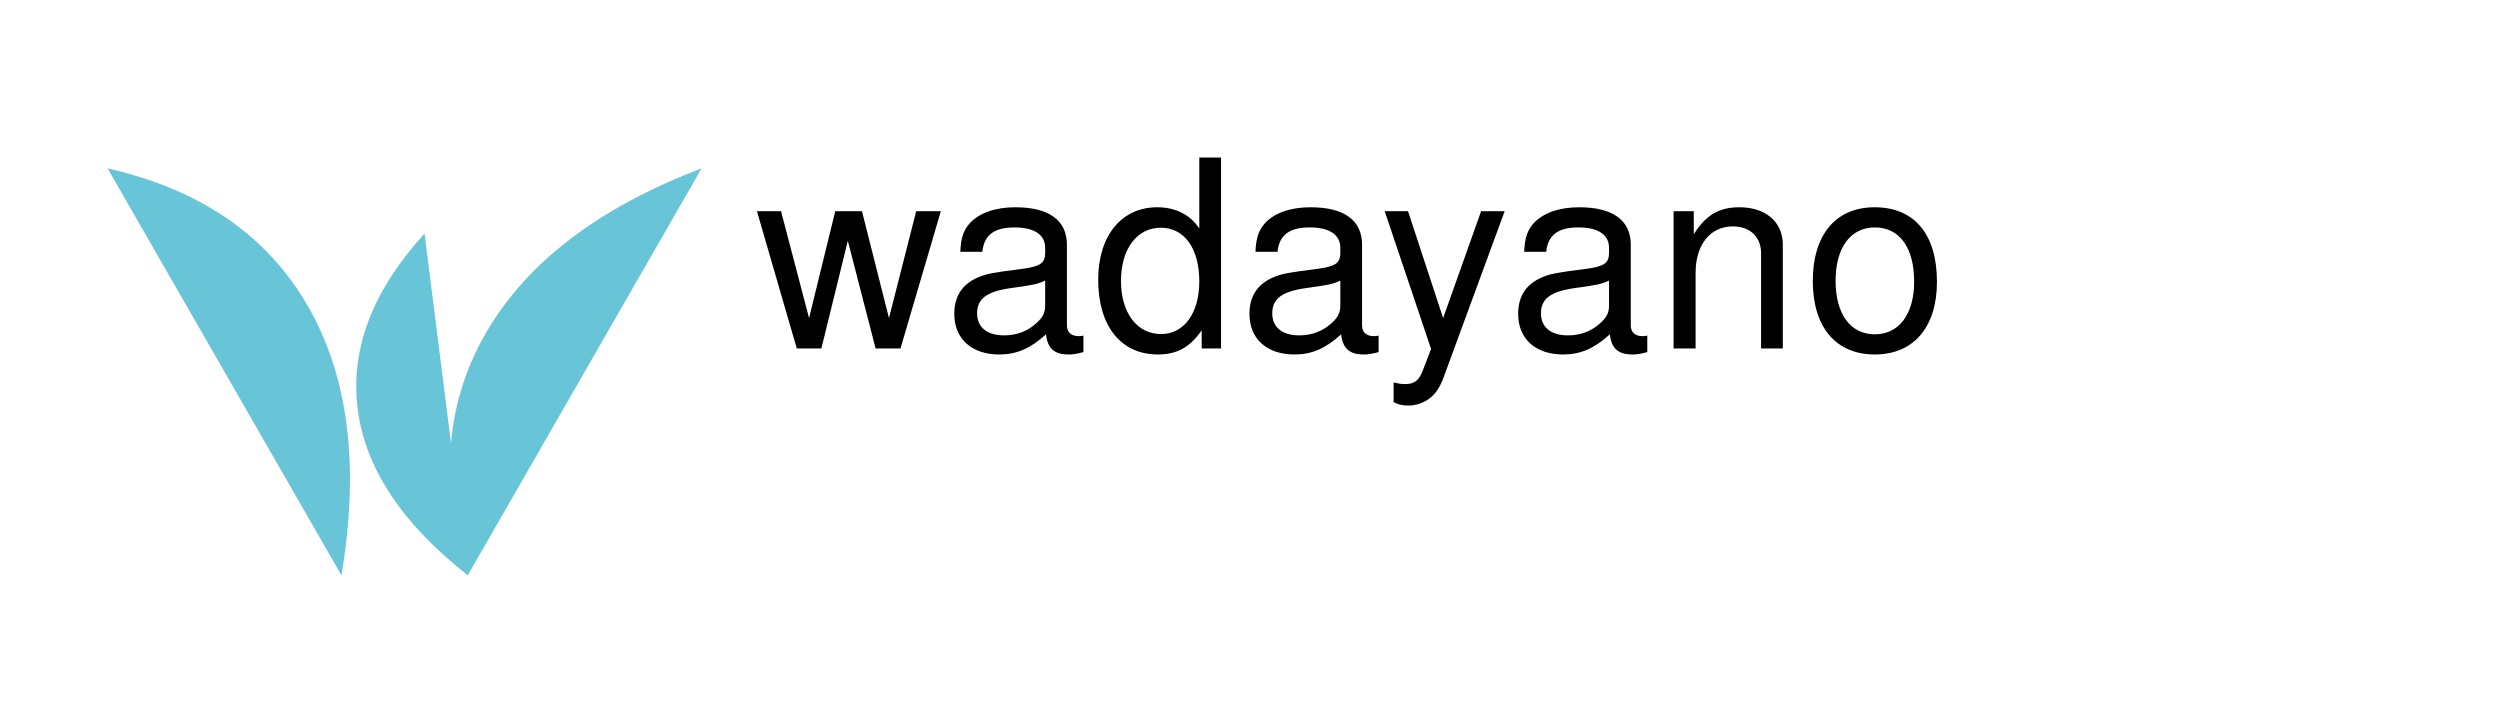
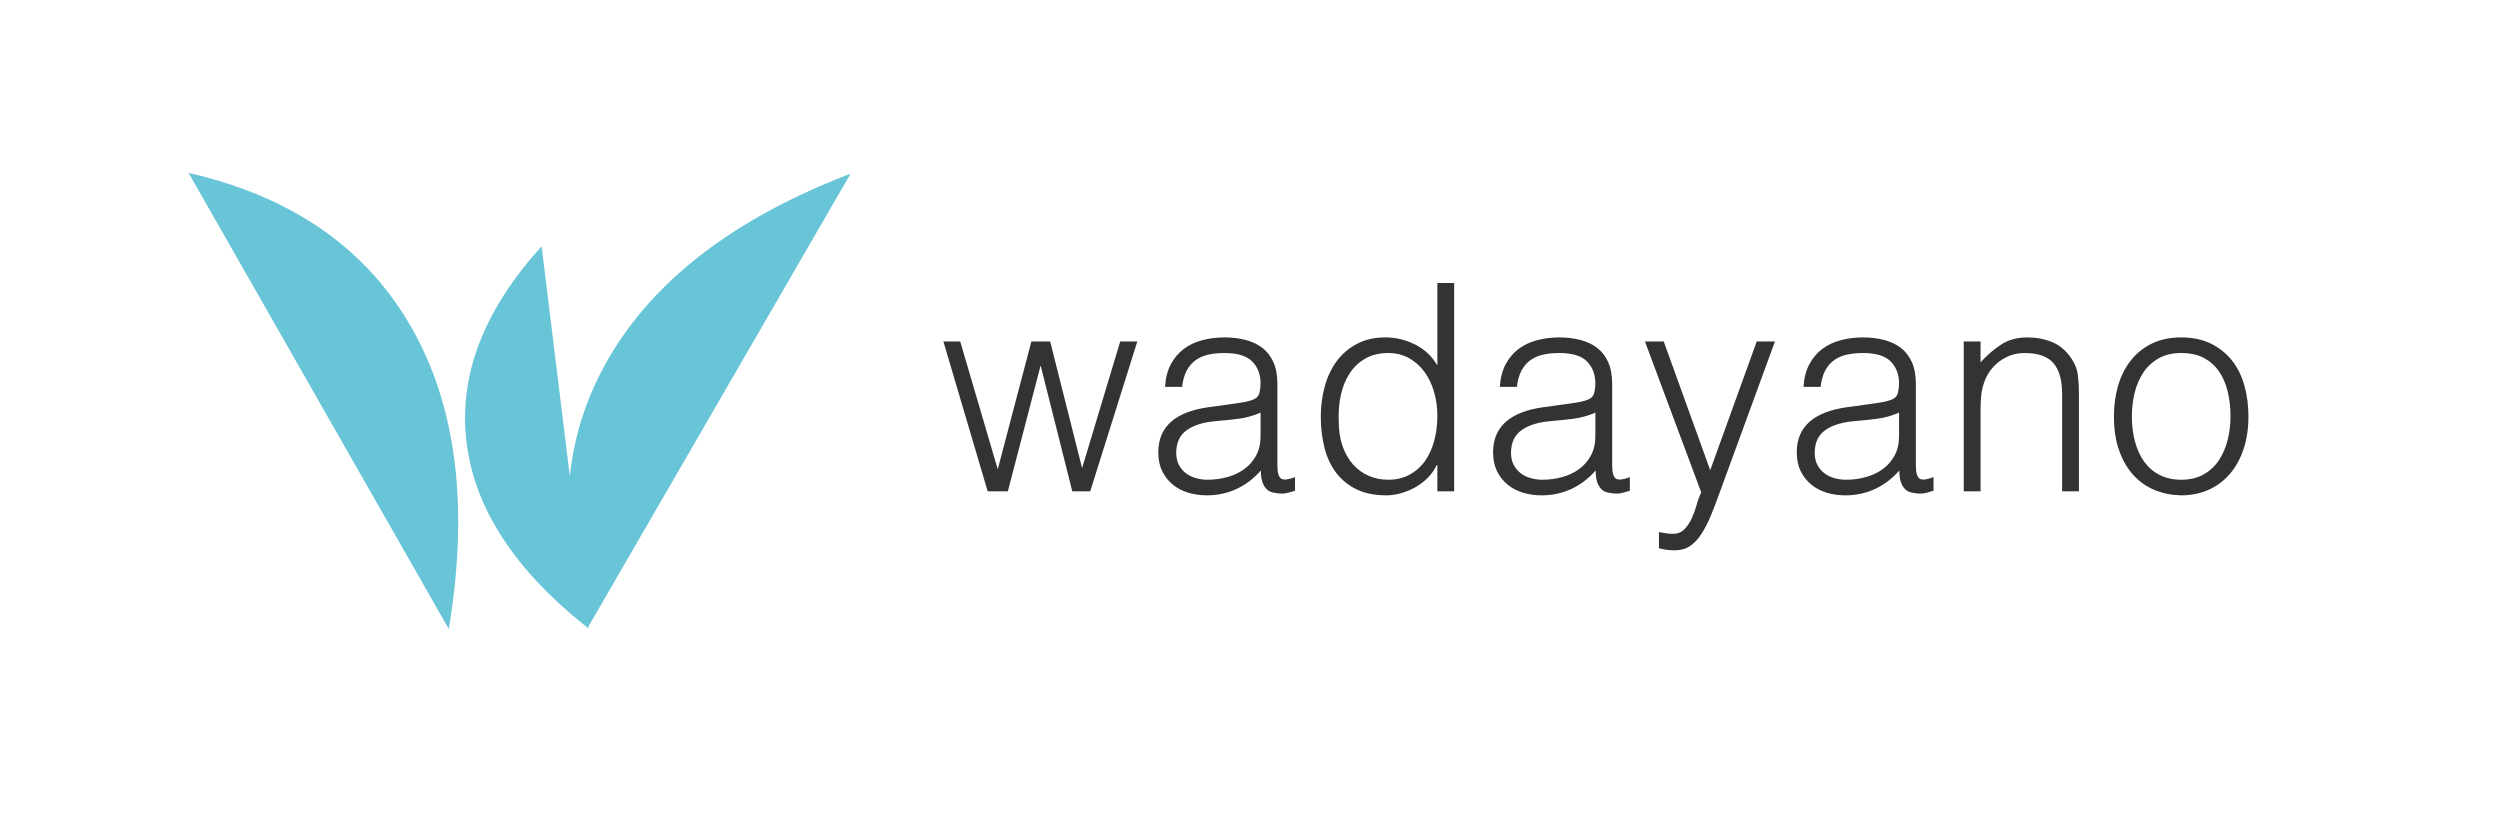
- <svg xmlns="http://www.w3.org/2000/svg" width="1069px" height="300px" viewBox="0 0 1069 300" version="1.1">
+ <svg xmlns="http://www.w3.org/2000/svg" width="159px" height="53px" viewBox="0 0 159 53" version="1.1">
  <defs />
-   <g id="Logo-Title" stroke="none" stroke-width="1" fill="none" fill-rule="evenodd">
-     <polygon id="Triangle" fill="#FF7E7E" fill-rule="nonzero" opacity="0" points="150 292 23 72 277 72" />
-     <path d="M192.846,189.385 C194.318,172.739 199.274,157.102 207.715,142.476 C225.144,112.275 255.905,88.783 300,72 L200,246 C171.712,223.769 156.013,199.937 152.904,174.505 C149.795,149.073 159.339,124.193 181.535,99.865 L192.846,189.385 Z M146,246 L46,72 C85.624,80.991 114.156,100.583 131.596,130.778 C149.036,160.972 153.837,199.379 146,246 Z" id="Combined-Shape" fill="#68C5D7" fill-rule="nonzero" />
-     <text id="wadayano" font-family="Helvetica-Light, Helvetica" font-size="112" font-weight="300" letter-spacing="1.057" fill="#000000">
-       <tspan x="323" y="149">wadayano</tspan>
-     </text>
+   <g id="Artboard-Copy-21" stroke="none" stroke-width="1" fill="none" fill-rule="evenodd">
+     <path d="M36.24,30.281 C36.524,27.628 37.348,25.128 38.712,22.783 C41.628,17.767 46.757,13.854 54.098,11.046 L37.415,39.863 L37.429,39.975 C37.411,39.961 37.393,39.947 37.375,39.932 L37.366,39.947 C37.363,39.938 37.36,39.928 37.357,39.918 C32.729,36.25 30.166,32.311 29.667,28.102 C29.165,23.871 30.758,19.726 34.447,15.666 L36.24,30.281 Z M28.543,40.003 L11.993,10.996 C18.546,12.498 23.265,15.765 26.152,20.799 C29.038,25.833 29.835,32.234 28.543,40.003 Z" id="Combined-Shape" fill="#68C5D7" fill-rule="nonzero" />
+     <path d="M68.822,29.775 L71.246,21.716 L72.333,21.716 L69.339,31.247 L68.198,31.247 L66.184,23.244 L64.099,31.247 L62.816,31.247 L60,21.716 L61.069,21.716 L63.457,29.848 L65.596,21.716 L66.79,21.716 L68.822,29.775 Z M80.172,26.242 C79.721,26.439 79.263,26.567 78.8,26.629 C78.337,26.69 77.873,26.739 77.41,26.776 C76.59,26.837 75.951,27.027 75.494,27.346 C75.037,27.665 74.808,28.15 74.808,28.8 C74.808,29.094 74.864,29.349 74.977,29.563 C75.09,29.778 75.239,29.956 75.423,30.097 C75.607,30.238 75.821,30.342 76.064,30.41 C76.308,30.477 76.554,30.511 76.804,30.511 C77.232,30.511 77.648,30.456 78.051,30.345 C78.455,30.235 78.815,30.066 79.13,29.839 C79.445,29.612 79.697,29.324 79.887,28.975 C80.077,28.625 80.172,28.211 80.172,27.733 L80.172,26.242 Z M78.372,25.69 C78.574,25.666 78.815,25.629 79.094,25.58 C79.373,25.531 79.602,25.464 79.78,25.378 C79.958,25.292 80.068,25.148 80.11,24.945 C80.151,24.743 80.172,24.556 80.172,24.384 C80.172,23.82 79.997,23.357 79.647,22.995 C79.296,22.633 78.705,22.452 77.873,22.452 C77.505,22.452 77.166,22.486 76.857,22.554 C76.549,22.621 76.278,22.738 76.047,22.903 C75.815,23.069 75.625,23.29 75.476,23.565 C75.328,23.841 75.23,24.188 75.182,24.605 L74.095,24.605 C74.131,24.041 74.255,23.559 74.469,23.161 C74.683,22.762 74.959,22.437 75.298,22.186 C75.637,21.934 76.029,21.75 76.474,21.634 C76.92,21.517 77.392,21.459 77.891,21.459 C78.354,21.459 78.791,21.511 79.201,21.615 C79.611,21.72 79.967,21.885 80.27,22.112 C80.573,22.339 80.811,22.642 80.983,23.023 C81.155,23.403 81.242,23.869 81.242,24.421 L81.242,29.609 C81.242,30.039 81.316,30.312 81.464,30.428 C81.613,30.545 81.913,30.517 82.364,30.345 L82.364,31.21 C82.281,31.234 82.159,31.271 81.999,31.32 C81.839,31.369 81.681,31.394 81.527,31.394 C81.36,31.394 81.2,31.376 81.046,31.339 C80.867,31.314 80.725,31.256 80.618,31.164 C80.511,31.072 80.425,30.962 80.359,30.833 C80.294,30.704 80.25,30.563 80.226,30.41 C80.202,30.256 80.19,30.094 80.19,29.922 C79.739,30.437 79.222,30.83 78.64,31.1 C78.057,31.369 77.428,31.504 76.75,31.504 C76.347,31.504 75.957,31.449 75.583,31.339 C75.209,31.228 74.879,31.057 74.594,30.824 C74.309,30.591 74.083,30.305 73.917,29.968 C73.75,29.631 73.667,29.229 73.667,28.763 C73.667,27.144 74.743,26.187 76.893,25.893 L78.372,25.69 Z M91.416,26.445 C91.416,25.905 91.345,25.393 91.202,24.909 C91.059,24.424 90.854,24.001 90.587,23.639 C90.32,23.277 89.993,22.989 89.607,22.774 C89.221,22.56 88.784,22.452 88.297,22.452 C87.739,22.452 87.257,22.566 86.853,22.793 C86.45,23.02 86.117,23.329 85.855,23.722 C85.594,24.114 85.404,24.571 85.285,25.093 C85.166,25.614 85.119,26.175 85.143,26.776 C85.143,27.377 85.223,27.907 85.383,28.367 C85.544,28.827 85.766,29.217 86.051,29.536 C86.337,29.855 86.669,30.097 87.05,30.262 C87.43,30.428 87.846,30.511 88.297,30.511 C88.796,30.511 89.242,30.407 89.634,30.198 C90.026,29.99 90.352,29.704 90.614,29.343 C90.875,28.981 91.074,28.551 91.211,28.055 C91.348,27.558 91.416,27.021 91.416,26.445 Z M91.416,18 L92.485,18 L92.485,31.247 L91.416,31.247 L91.416,29.573 L91.38,29.573 C91.226,29.891 91.027,30.17 90.783,30.41 C90.54,30.649 90.272,30.848 89.981,31.008 C89.69,31.167 89.39,31.29 89.081,31.376 C88.772,31.461 88.469,31.504 88.172,31.504 C87.424,31.504 86.788,31.376 86.265,31.118 C85.743,30.86 85.312,30.508 84.973,30.06 C84.635,29.612 84.388,29.082 84.234,28.469 C84.079,27.855 84.002,27.199 84.002,26.5 C84.002,25.838 84.085,25.2 84.251,24.587 C84.418,23.973 84.67,23.437 85.009,22.977 C85.348,22.517 85.775,22.149 86.292,21.873 C86.809,21.597 87.418,21.459 88.119,21.459 C88.772,21.459 89.399,21.609 89.999,21.91 C90.599,22.21 91.071,22.655 91.416,23.244 L91.416,18 Z M101.465,26.242 C101.014,26.439 100.556,26.567 100.093,26.629 C99.63,26.69 99.166,26.739 98.703,26.776 C97.883,26.837 97.245,27.027 96.787,27.346 C96.33,27.665 96.101,28.15 96.101,28.8 C96.101,29.094 96.157,29.349 96.27,29.563 C96.383,29.778 96.532,29.956 96.716,30.097 C96.9,30.238 97.114,30.342 97.357,30.41 C97.601,30.477 97.848,30.511 98.097,30.511 C98.525,30.511 98.941,30.456 99.345,30.345 C99.749,30.235 100.108,30.066 100.423,29.839 C100.738,29.612 100.99,29.324 101.18,28.975 C101.37,28.625 101.465,28.211 101.465,27.733 L101.465,26.242 Z M99.665,25.69 C99.867,25.666 100.108,25.629 100.387,25.58 C100.666,25.531 100.895,25.464 101.073,25.378 C101.251,25.292 101.361,25.148 101.403,24.945 C101.445,24.743 101.465,24.556 101.465,24.384 C101.465,23.82 101.29,23.357 100.94,22.995 C100.589,22.633 99.998,22.452 99.166,22.452 C98.798,22.452 98.459,22.486 98.15,22.554 C97.842,22.621 97.571,22.738 97.34,22.903 C97.108,23.069 96.918,23.29 96.769,23.565 C96.621,23.841 96.523,24.188 96.475,24.605 L95.388,24.605 C95.424,24.041 95.549,23.559 95.762,23.161 C95.976,22.762 96.252,22.437 96.591,22.186 C96.93,21.934 97.322,21.75 97.767,21.634 C98.213,21.517 98.685,21.459 99.184,21.459 C99.648,21.459 100.084,21.511 100.494,21.615 C100.904,21.72 101.26,21.885 101.563,22.112 C101.866,22.339 102.104,22.642 102.276,23.023 C102.449,23.403 102.535,23.869 102.535,24.421 L102.535,29.609 C102.535,30.039 102.609,30.312 102.757,30.428 C102.906,30.545 103.206,30.517 103.657,30.345 L103.657,31.21 C103.574,31.234 103.452,31.271 103.292,31.32 C103.132,31.369 102.974,31.394 102.82,31.394 C102.653,31.394 102.493,31.376 102.339,31.339 C102.16,31.314 102.018,31.256 101.911,31.164 C101.804,31.072 101.718,30.962 101.652,30.833 C101.587,30.704 101.543,30.563 101.519,30.41 C101.495,30.256 101.483,30.094 101.483,29.922 C101.032,30.437 100.515,30.83 99.933,31.1 C99.35,31.369 98.721,31.504 98.044,31.504 C97.64,31.504 97.25,31.449 96.876,31.339 C96.502,31.228 96.172,31.057 95.887,30.824 C95.602,30.591 95.376,30.305 95.21,29.968 C95.044,29.631 94.96,29.229 94.96,28.763 C94.96,27.144 96.036,26.187 98.186,25.893 L99.665,25.69 Z M105.509,33.841 C105.651,33.865 105.797,33.89 105.946,33.915 C106.094,33.939 106.246,33.951 106.4,33.951 C106.697,33.951 106.941,33.853 107.131,33.657 C107.321,33.461 107.478,33.225 107.603,32.949 C107.728,32.673 107.832,32.384 107.915,32.084 C107.998,31.783 108.093,31.529 108.2,31.32 L104.618,21.716 L105.812,21.716 L108.77,29.904 L111.729,21.716 L112.887,21.716 L109.448,31.118 C109.234,31.719 109.029,32.259 108.833,32.737 C108.637,33.215 108.429,33.623 108.209,33.96 C107.989,34.298 107.746,34.555 107.478,34.733 C107.211,34.911 106.893,35 106.525,35 C106.335,35 106.153,34.988 105.981,34.963 C105.809,34.939 105.651,34.908 105.509,34.871 L105.509,33.841 Z M120.78,26.242 C120.329,26.439 119.871,26.567 119.408,26.629 C118.945,26.69 118.481,26.739 118.018,26.776 C117.198,26.837 116.559,27.027 116.102,27.346 C115.645,27.665 115.416,28.15 115.416,28.8 C115.416,29.094 115.472,29.349 115.585,29.563 C115.698,29.778 115.847,29.956 116.031,30.097 C116.215,30.238 116.429,30.342 116.672,30.41 C116.916,30.477 117.162,30.511 117.412,30.511 C117.84,30.511 118.255,30.456 118.659,30.345 C119.063,30.235 119.423,30.066 119.738,29.839 C120.052,29.612 120.305,29.324 120.495,28.975 C120.685,28.625 120.78,28.211 120.78,27.733 L120.78,26.242 Z M118.98,25.69 C119.182,25.666 119.423,25.629 119.702,25.58 C119.981,25.531 120.21,25.464 120.388,25.378 C120.566,25.292 120.676,25.148 120.718,24.945 C120.759,24.743 120.78,24.556 120.78,24.384 C120.78,23.82 120.605,23.357 120.254,22.995 C119.904,22.633 119.313,22.452 118.481,22.452 C118.113,22.452 117.774,22.486 117.465,22.554 C117.156,22.621 116.886,22.738 116.654,22.903 C116.423,23.069 116.233,23.29 116.084,23.565 C115.936,23.841 115.838,24.188 115.79,24.605 L114.703,24.605 C114.739,24.041 114.863,23.559 115.077,23.161 C115.291,22.762 115.567,22.437 115.906,22.186 C116.245,21.934 116.637,21.75 117.082,21.634 C117.528,21.517 118,21.459 118.499,21.459 C118.962,21.459 119.399,21.511 119.809,21.615 C120.219,21.72 120.575,21.885 120.878,22.112 C121.181,22.339 121.419,22.642 121.591,23.023 C121.763,23.403 121.85,23.869 121.85,24.421 L121.85,29.609 C121.85,30.039 121.924,30.312 122.072,30.428 C122.221,30.545 122.521,30.517 122.972,30.345 L122.972,31.21 C122.889,31.234 122.767,31.271 122.607,31.32 C122.447,31.369 122.289,31.394 122.135,31.394 C121.968,31.394 121.808,31.376 121.653,31.339 C121.475,31.314 121.333,31.256 121.226,31.164 C121.119,31.072 121.033,30.962 120.967,30.833 C120.902,30.704 120.857,30.563 120.834,30.41 C120.81,30.256 120.798,30.094 120.798,29.922 C120.347,30.437 119.83,30.83 119.248,31.1 C118.665,31.369 118.036,31.504 117.358,31.504 C116.954,31.504 116.565,31.449 116.191,31.339 C115.817,31.228 115.487,31.057 115.202,30.824 C114.917,30.591 114.691,30.305 114.525,29.968 C114.358,29.631 114.275,29.229 114.275,28.763 C114.275,27.144 115.35,26.187 117.501,25.893 L118.98,25.69 Z M125.964,31.247 L124.895,31.247 L124.895,21.716 L125.964,21.716 L125.964,23.041 C126.392,22.575 126.835,22.195 127.292,21.9 C127.75,21.606 128.299,21.459 128.941,21.459 C129.511,21.459 130.04,21.56 130.527,21.762 C131.014,21.965 131.424,22.317 131.756,22.82 C131.982,23.164 132.116,23.516 132.157,23.878 C132.199,24.24 132.22,24.617 132.22,25.01 L132.22,31.247 L131.15,31.247 L131.15,25.028 C131.15,24.17 130.966,23.526 130.598,23.096 C130.23,22.667 129.618,22.452 128.762,22.452 C128.43,22.452 128.127,22.505 127.853,22.609 C127.58,22.713 127.334,22.851 127.114,23.023 C126.894,23.194 126.707,23.391 126.552,23.611 C126.398,23.832 126.279,24.065 126.196,24.311 C126.089,24.617 126.024,24.912 126,25.194 C125.976,25.476 125.964,25.782 125.964,26.114 L125.964,31.247 Z M138.723,31.504 C138.129,31.492 137.573,31.382 137.056,31.173 C136.54,30.965 136.088,30.652 135.702,30.235 C135.316,29.818 135.01,29.297 134.784,28.671 C134.558,28.045 134.446,27.316 134.446,26.482 C134.446,25.782 134.535,25.129 134.713,24.522 C134.891,23.915 135.158,23.385 135.515,22.931 C135.871,22.477 136.317,22.118 136.851,21.854 C137.386,21.591 138.01,21.459 138.723,21.459 C139.448,21.459 140.077,21.591 140.612,21.854 C141.147,22.118 141.592,22.474 141.949,22.922 C142.305,23.369 142.569,23.9 142.742,24.513 C142.914,25.126 143,25.782 143,26.482 C143,27.242 142.899,27.929 142.697,28.542 C142.495,29.155 142.207,29.683 141.833,30.124 C141.458,30.566 141.007,30.906 140.478,31.146 C139.95,31.385 139.364,31.504 138.723,31.504 Z M141.859,26.482 C141.859,25.917 141.8,25.39 141.681,24.899 C141.562,24.409 141.378,23.983 141.129,23.621 C140.879,23.259 140.558,22.974 140.166,22.765 C139.774,22.557 139.293,22.452 138.723,22.452 C138.164,22.452 137.686,22.566 137.288,22.793 C136.89,23.02 136.566,23.32 136.317,23.694 C136.067,24.068 135.883,24.498 135.764,24.982 C135.646,25.467 135.586,25.966 135.586,26.482 C135.586,27.07 135.654,27.613 135.791,28.11 C135.928,28.607 136.127,29.033 136.388,29.389 C136.65,29.744 136.976,30.02 137.368,30.216 C137.76,30.413 138.212,30.511 138.723,30.511 C139.281,30.511 139.759,30.397 140.157,30.17 C140.555,29.944 140.879,29.64 141.129,29.26 C141.378,28.88 141.562,28.45 141.681,27.972 C141.8,27.494 141.859,26.997 141.859,26.482 Z" id="wadayano" fill-opacity="0.8" fill="#000000" />
  </g>
</svg>
